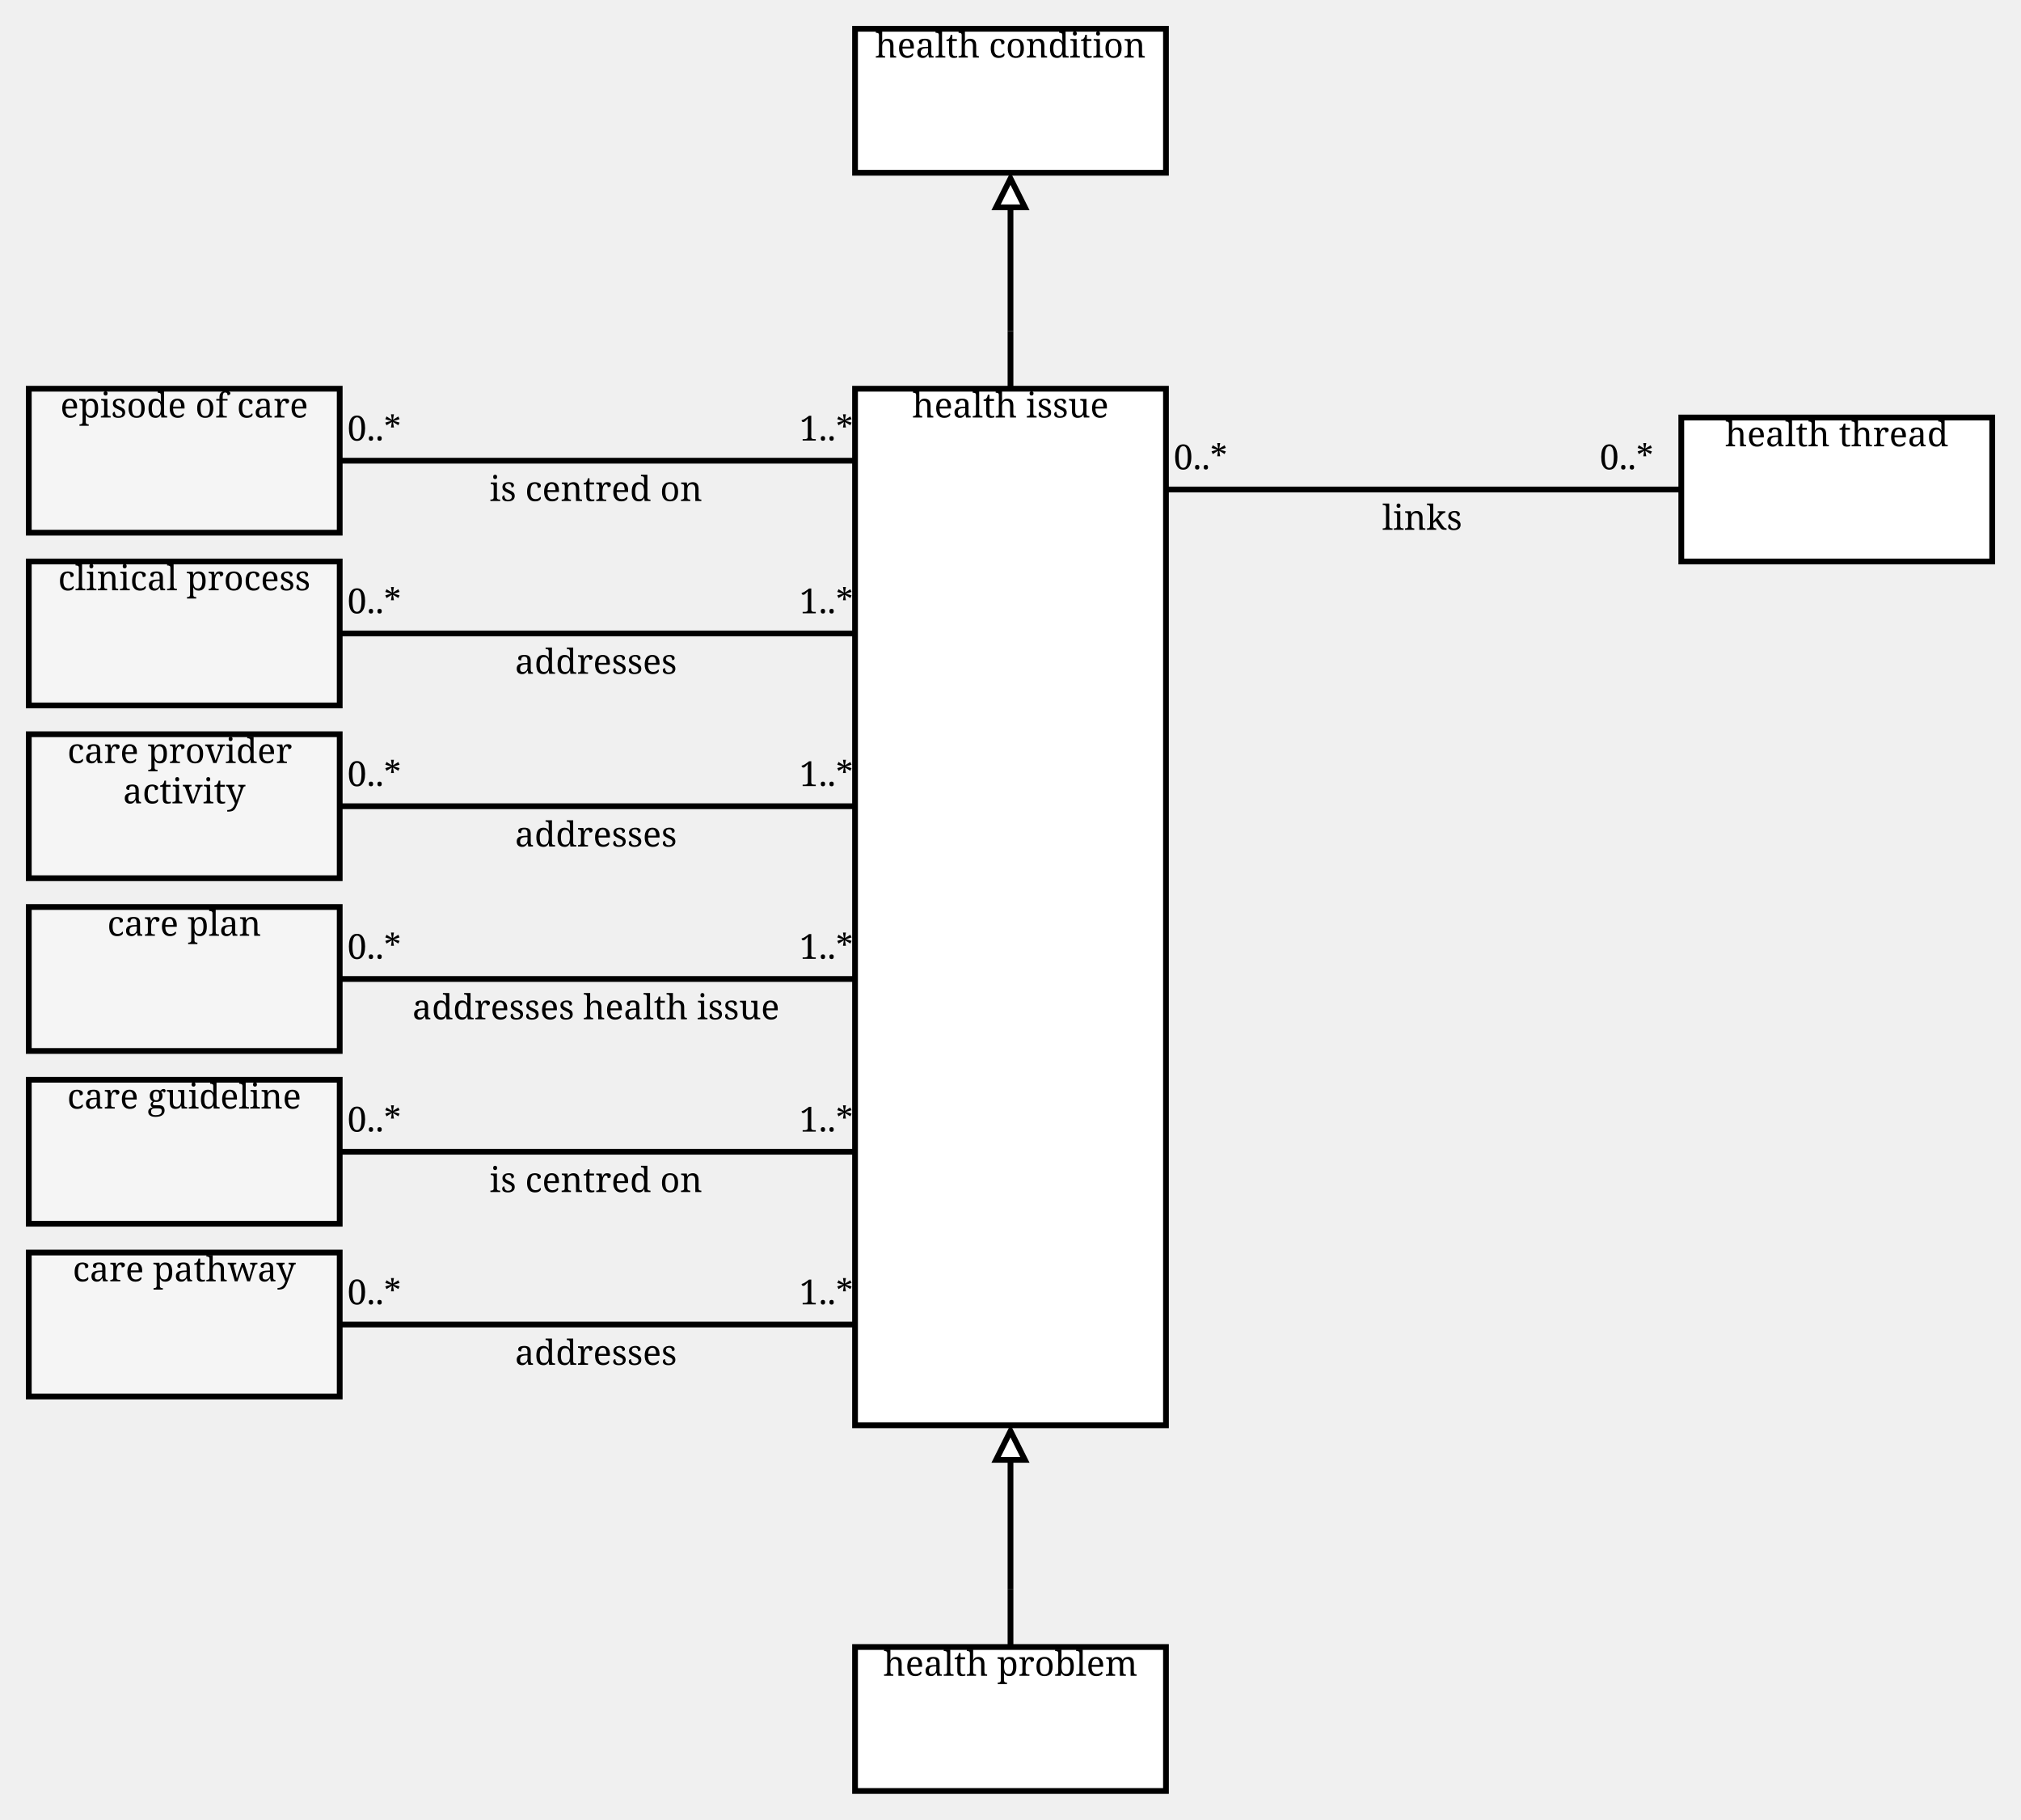
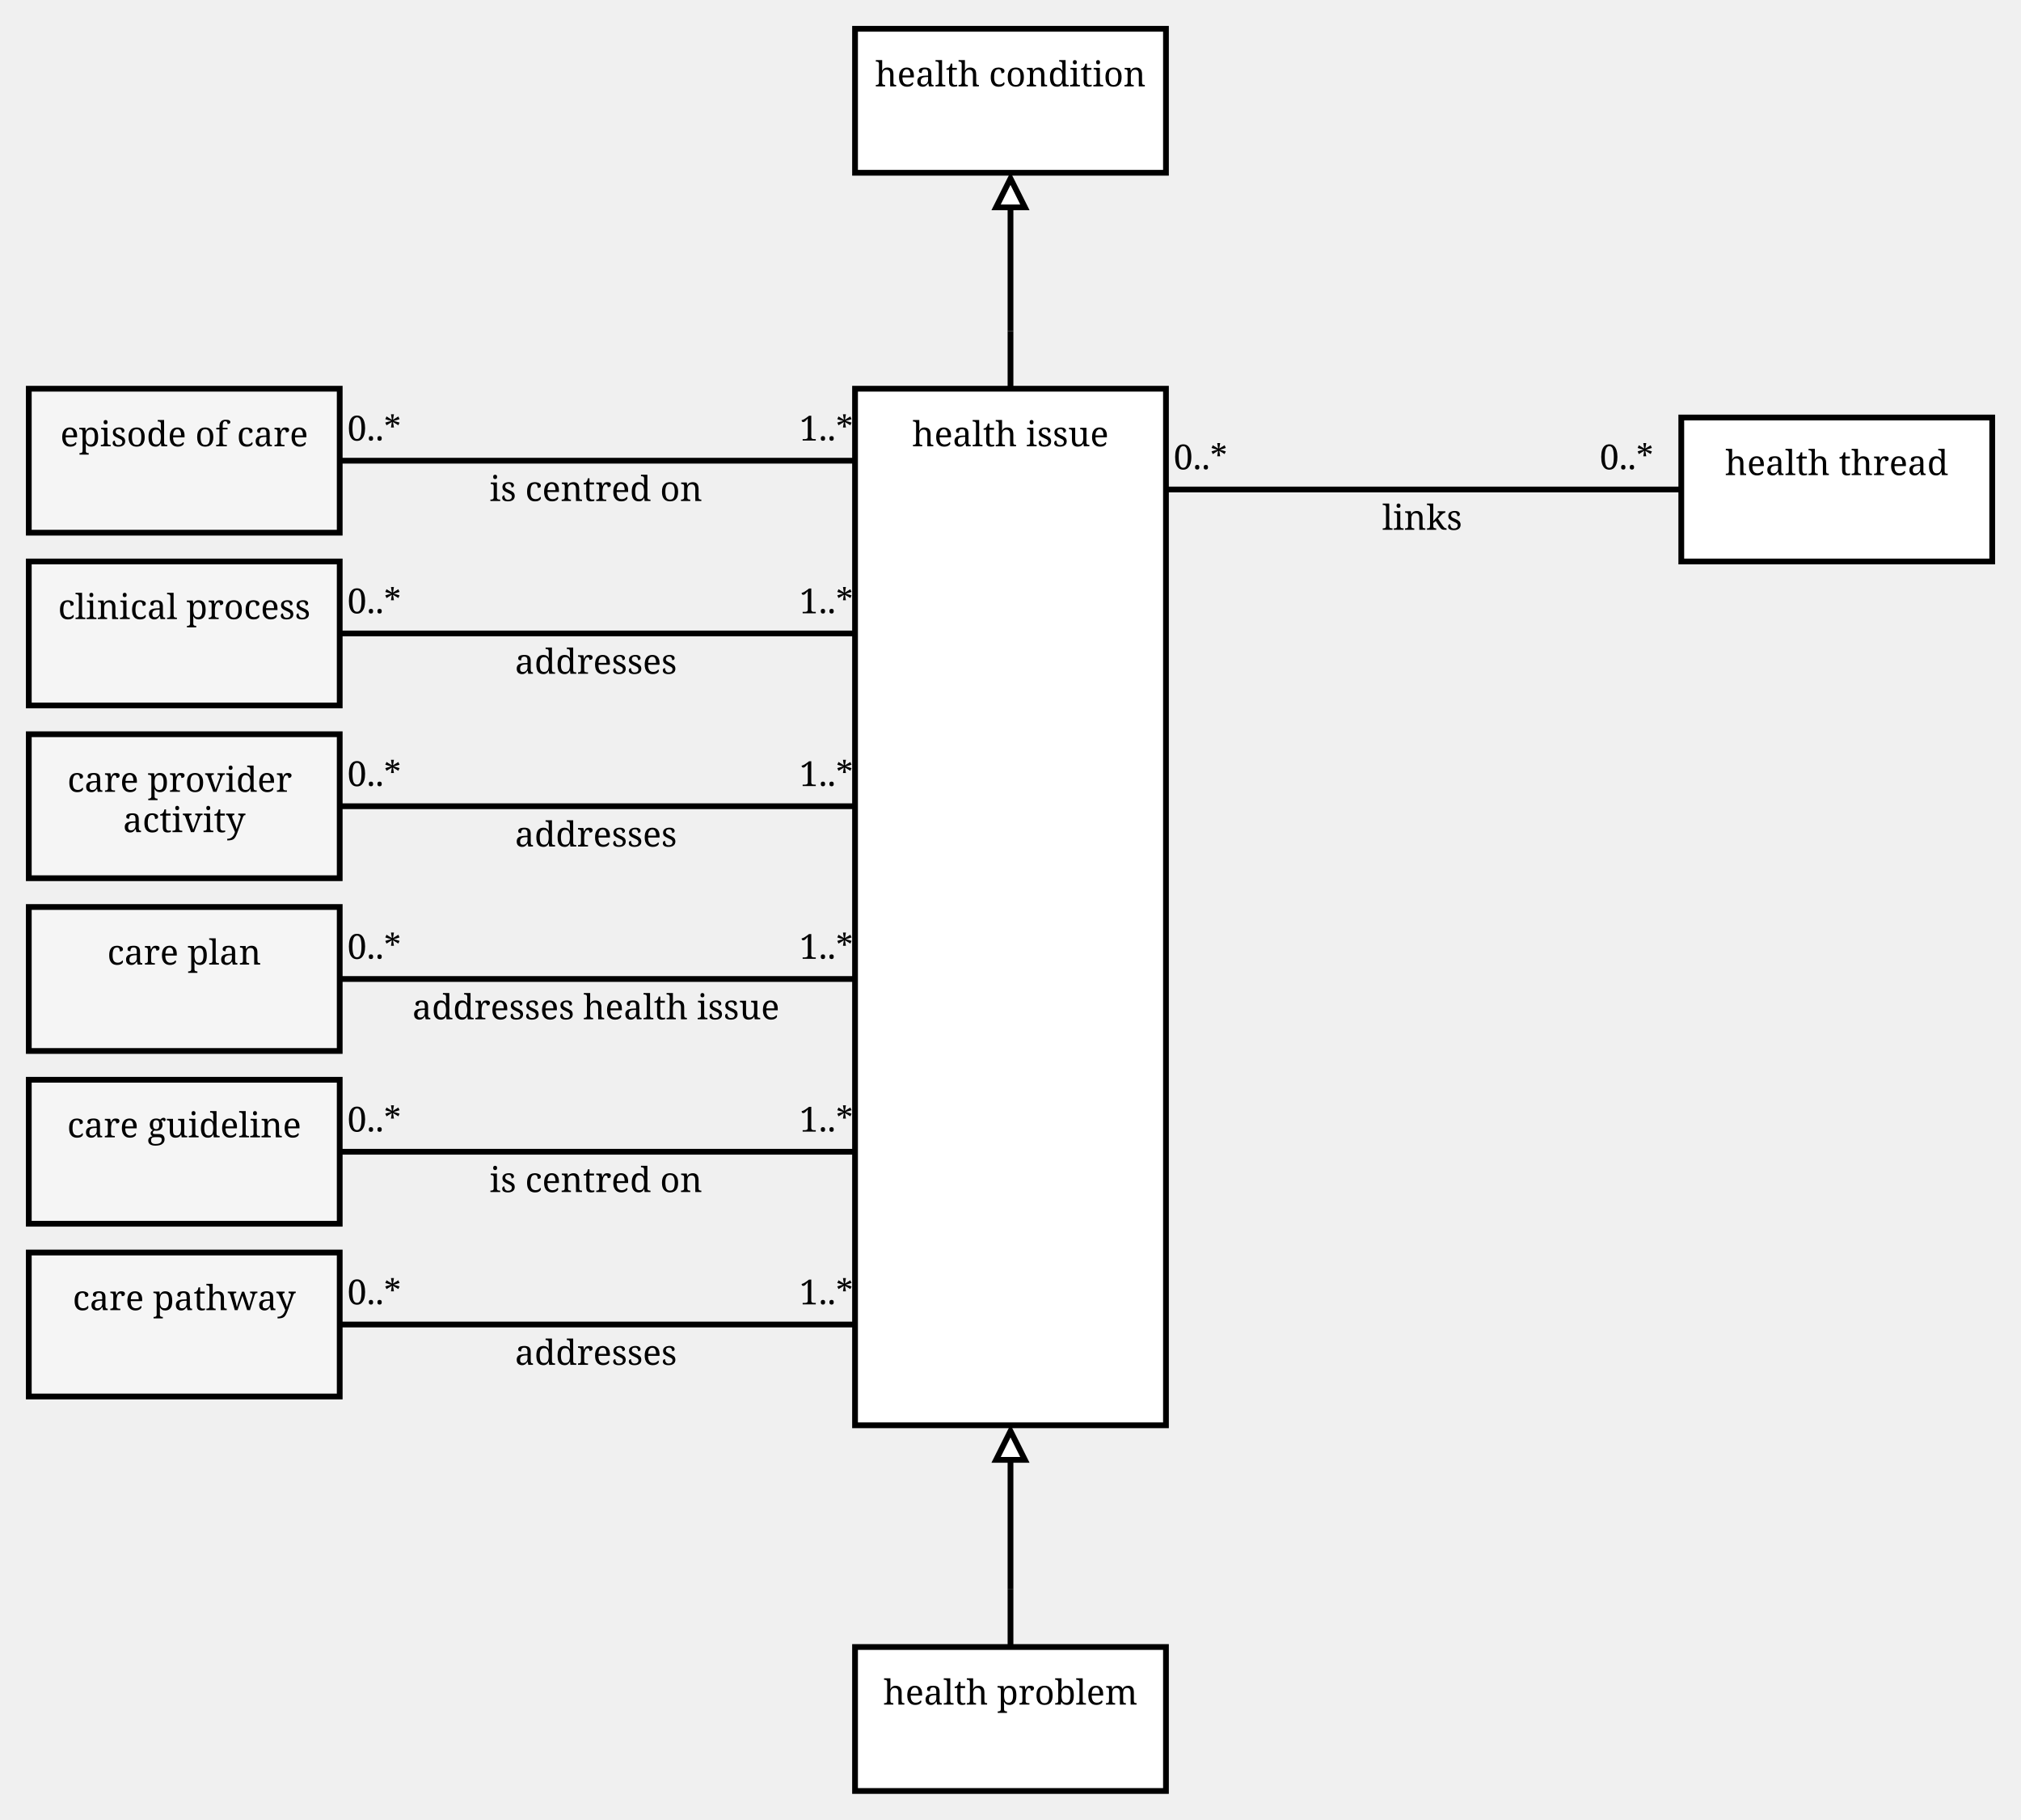
<svg xmlns="http://www.w3.org/2000/svg" xmlns:xlink="http://www.w3.org/1999/xlink" version="1.1" viewBox="0 0 702 632" aria-labelledby="title desc" role="img">
  <g>
    <a xlink:href="health condition.svg" role="link">
      <rect x="297" y="10" width="108" height="50" fill="white" stroke="black" stroke-width="2" />
-       <text x="351" y="20" text-anchor="middle" font-family="Cambria" font-size="12" fill="black">
-         <tspan x="351" y="20" text-anchor="middle">health condition</tspan>
+       <text x="351" y="30" text-anchor="middle" font-family="Cambria" font-size="12" fill="black">
+         <tspan x="351" y="30" text-anchor="middle">health condition</tspan>
      </text>
    </a>
  </g>
  <line x1="351" y1="135" x2="351" y2="115" stroke="black" stroke-width="2" />
  <line x1="351" y1="62" x2="351" y2="115" stroke="black" stroke-width="2" />
  <line x1="351" y1="115" x2="351" y2="115" stroke="black" stroke-width="2" />
  <polygon points="351,62 346,72 356,72" fill="white" stroke="black" stroke-width="2" />
  <g>
    <line x1="118" y1="160" x2="297" y2="160" stroke="black" stroke-width="2" />
    <text x="130" y="153" text-anchor="middle" font-family="Cambria" font-size="12" fill="black">
      <tspan x="130" y="153" text-anchor="middle">0..*</tspan>
    </text>
    <text x="287" y="153" text-anchor="middle" font-family="Cambria" font-size="12" fill="black">
      <tspan x="287" y="153" text-anchor="middle">1..*</tspan>
    </text>
    <text x="207" y="174" text-anchor="middle" font-family="Cambria" font-size="12" fill="black">
      <tspan x="207" y="174" text-anchor="middle">is centred on</tspan>
    </text>
  </g>
  <g>
    <a xlink:href="episode of care.svg" role="link">
      <rect x="10" y="135" width="108" height="50" fill="whitesmoke" stroke="black" stroke-width="2" />
-       <text x="64" y="145" text-anchor="middle" font-family="Cambria" font-size="12" fill="black">
-         <tspan x="64" y="145" text-anchor="middle">episode of care</tspan>
+       <text x="64" y="155" text-anchor="middle" font-family="Cambria" font-size="12" fill="black">
+         <tspan x="64" y="155" text-anchor="middle">episode of care</tspan>
      </text>
    </a>
  </g>
  <g>
    <line x1="118" y1="220" x2="297" y2="220" stroke="black" stroke-width="2" />
    <text x="130" y="213" text-anchor="middle" font-family="Cambria" font-size="12" fill="black">
      <tspan x="130" y="213" text-anchor="middle">0..*</tspan>
    </text>
    <text x="287" y="213" text-anchor="middle" font-family="Cambria" font-size="12" fill="black">
      <tspan x="287" y="213" text-anchor="middle">1..*</tspan>
    </text>
    <text x="207" y="234" text-anchor="middle" font-family="Cambria" font-size="12" fill="black">
      <tspan x="207" y="234" text-anchor="middle">addresses</tspan>
    </text>
  </g>
  <g>
    <a xlink:href="clinical process.svg" role="link">
      <rect x="10" y="195" width="108" height="50" fill="whitesmoke" stroke="black" stroke-width="2" />
-       <text x="64" y="205" text-anchor="middle" font-family="Cambria" font-size="12" fill="black">
-         <tspan x="64" y="205" text-anchor="middle">clinical process</tspan>
+       <text x="64" y="215" text-anchor="middle" font-family="Cambria" font-size="12" fill="black">
+         <tspan x="64" y="215" text-anchor="middle">clinical process</tspan>
      </text>
    </a>
  </g>
  <g>
    <line x1="118" y1="280" x2="297" y2="280" stroke="black" stroke-width="2" />
    <text x="130" y="273" text-anchor="middle" font-family="Cambria" font-size="12" fill="black">
      <tspan x="130" y="273" text-anchor="middle">0..*</tspan>
    </text>
    <text x="287" y="273" text-anchor="middle" font-family="Cambria" font-size="12" fill="black">
      <tspan x="287" y="273" text-anchor="middle">1..*</tspan>
    </text>
    <text x="207" y="294" text-anchor="middle" font-family="Cambria" font-size="12" fill="black">
      <tspan x="207" y="294" text-anchor="middle">addresses</tspan>
    </text>
  </g>
  <g>
    <a xlink:href="care provider activity.svg" role="link">
      <rect x="10" y="255" width="108" height="50" fill="whitesmoke" stroke="black" stroke-width="2" />
-       <text x="64" y="265" text-anchor="middle" font-family="Cambria" font-size="12" fill="black">
-         <tspan x="64" y="265" text-anchor="middle">care provider</tspan>
-         <tspan x="64" y="279" text-anchor="middle">activity</tspan>
+       <text x="64" y="275" text-anchor="middle" font-family="Cambria" font-size="12" fill="black">
+         <tspan x="64" y="275" text-anchor="middle">care provider</tspan>
+         <tspan x="64" y="289" text-anchor="middle">activity</tspan>
      </text>
    </a>
  </g>
  <g>
    <line x1="118" y1="340" x2="297" y2="340" stroke="black" stroke-width="2" />
    <text x="130" y="333" text-anchor="middle" font-family="Cambria" font-size="12" fill="black">
      <tspan x="130" y="333" text-anchor="middle">0..*</tspan>
    </text>
    <text x="287" y="333" text-anchor="middle" font-family="Cambria" font-size="12" fill="black">
      <tspan x="287" y="333" text-anchor="middle">1..*</tspan>
    </text>
    <text x="207" y="354" text-anchor="middle" font-family="Cambria" font-size="12" fill="black">
      <tspan x="207" y="354" text-anchor="middle">addresses health issue</tspan>
    </text>
  </g>
  <g>
    <a xlink:href="care plan.svg" role="link">
      <rect x="10" y="315" width="108" height="50" fill="whitesmoke" stroke="black" stroke-width="2" />
-       <text x="64" y="325" text-anchor="middle" font-family="Cambria" font-size="12" fill="black">
-         <tspan x="64" y="325" text-anchor="middle">care plan</tspan>
+       <text x="64" y="335" text-anchor="middle" font-family="Cambria" font-size="12" fill="black">
+         <tspan x="64" y="335" text-anchor="middle">care plan</tspan>
      </text>
    </a>
  </g>
  <g>
    <line x1="118" y1="400" x2="297" y2="400" stroke="black" stroke-width="2" />
    <text x="130" y="393" text-anchor="middle" font-family="Cambria" font-size="12" fill="black">
      <tspan x="130" y="393" text-anchor="middle">0..*</tspan>
    </text>
    <text x="287" y="393" text-anchor="middle" font-family="Cambria" font-size="12" fill="black">
      <tspan x="287" y="393" text-anchor="middle">1..*</tspan>
    </text>
    <text x="207" y="414" text-anchor="middle" font-family="Cambria" font-size="12" fill="black">
      <tspan x="207" y="414" text-anchor="middle">is centred on</tspan>
    </text>
  </g>
  <g>
    <a xlink:href="care guideline.svg" role="link">
      <rect x="10" y="375" width="108" height="50" fill="whitesmoke" stroke="black" stroke-width="2" />
-       <text x="64" y="385" text-anchor="middle" font-family="Cambria" font-size="12" fill="black">
-         <tspan x="64" y="385" text-anchor="middle">care guideline</tspan>
+       <text x="64" y="395" text-anchor="middle" font-family="Cambria" font-size="12" fill="black">
+         <tspan x="64" y="395" text-anchor="middle">care guideline</tspan>
      </text>
    </a>
  </g>
  <g>
    <line x1="118" y1="460" x2="297" y2="460" stroke="black" stroke-width="2" />
    <text x="130" y="453" text-anchor="middle" font-family="Cambria" font-size="12" fill="black">
      <tspan x="130" y="453" text-anchor="middle">0..*</tspan>
    </text>
    <text x="287" y="453" text-anchor="middle" font-family="Cambria" font-size="12" fill="black">
      <tspan x="287" y="453" text-anchor="middle">1..*</tspan>
    </text>
    <text x="207" y="474" text-anchor="middle" font-family="Cambria" font-size="12" fill="black">
      <tspan x="207" y="474" text-anchor="middle">addresses</tspan>
    </text>
  </g>
  <g>
    <a xlink:href="care pathway.svg" role="link">
      <rect x="10" y="435" width="108" height="50" fill="whitesmoke" stroke="black" stroke-width="2" />
-       <text x="64" y="445" text-anchor="middle" font-family="Cambria" font-size="12" fill="black">
-         <tspan x="64" y="445" text-anchor="middle">care pathway</tspan>
+       <text x="64" y="455" text-anchor="middle" font-family="Cambria" font-size="12" fill="black">
+         <tspan x="64" y="455" text-anchor="middle">care pathway</tspan>
      </text>
    </a>
  </g>
  <g>
    <line x1="405" y1="170" x2="584" y2="170" stroke="black" stroke-width="2" />
    <text x="417" y="163" text-anchor="middle" font-family="Cambria" font-size="12" fill="black">
      <tspan x="417" y="163" text-anchor="middle">0..*</tspan>
    </text>
    <text x="565" y="163" text-anchor="middle" font-family="Cambria" font-size="12" fill="black">
      <tspan x="565" y="163" text-anchor="middle">0..*</tspan>
    </text>
    <text x="494" y="184" text-anchor="middle" font-family="Cambria" font-size="12" fill="black">
      <tspan x="494" y="184" text-anchor="middle">links</tspan>
    </text>
  </g>
  <g>
    <a xlink:href="health thread.svg" role="link">
      <rect x="584" y="145" width="108" height="50" fill="white" stroke="black" stroke-width="2" />
-       <text x="638" y="155" text-anchor="middle" font-family="Cambria" font-size="12" fill="black">
-         <tspan x="638" y="155" text-anchor="middle">health thread</tspan>
+       <text x="638" y="165" text-anchor="middle" font-family="Cambria" font-size="12" fill="black">
+         <tspan x="638" y="165" text-anchor="middle">health thread</tspan>
      </text>
    </a>
  </g>
  <g>
    <a xlink:href="health issue.svg" role="link">
      <rect x="297" y="135" width="108" height="360" fill="white" stroke="black" stroke-width="2" />
-       <text x="351" y="145" text-anchor="middle" font-family="Cambria" font-size="12" fill="black">
-         <tspan x="351" y="145" text-anchor="middle">health issue</tspan>
+       <text x="351" y="155" text-anchor="middle" font-family="Cambria" font-size="12" fill="black">
+         <tspan x="351" y="155" text-anchor="middle">health issue</tspan>
      </text>
    </a>
  </g>
  <line x1="351" y1="572" x2="351" y2="552" stroke="black" stroke-width="2" />
  <line x1="351" y1="497" x2="351" y2="552" stroke="black" stroke-width="2" />
  <line x1="351" y1="552" x2="351" y2="552" stroke="black" stroke-width="2" />
  <polygon points="351,497 346,507 356,507" fill="white" stroke="black" stroke-width="2" />
  <g>
    <a xlink:href="health problem.svg" role="link">
      <rect x="297" y="572" width="108" height="50" fill="white" stroke="black" stroke-width="2" />
-       <text x="351" y="582" text-anchor="middle" font-family="Cambria" font-size="12" fill="black">
-         <tspan x="351" y="582" text-anchor="middle">health problem</tspan>
+       <text x="351" y="592" text-anchor="middle" font-family="Cambria" font-size="12" fill="black">
+         <tspan x="351" y="592" text-anchor="middle">health problem</tspan>
      </text>
    </a>
  </g>
</svg>
